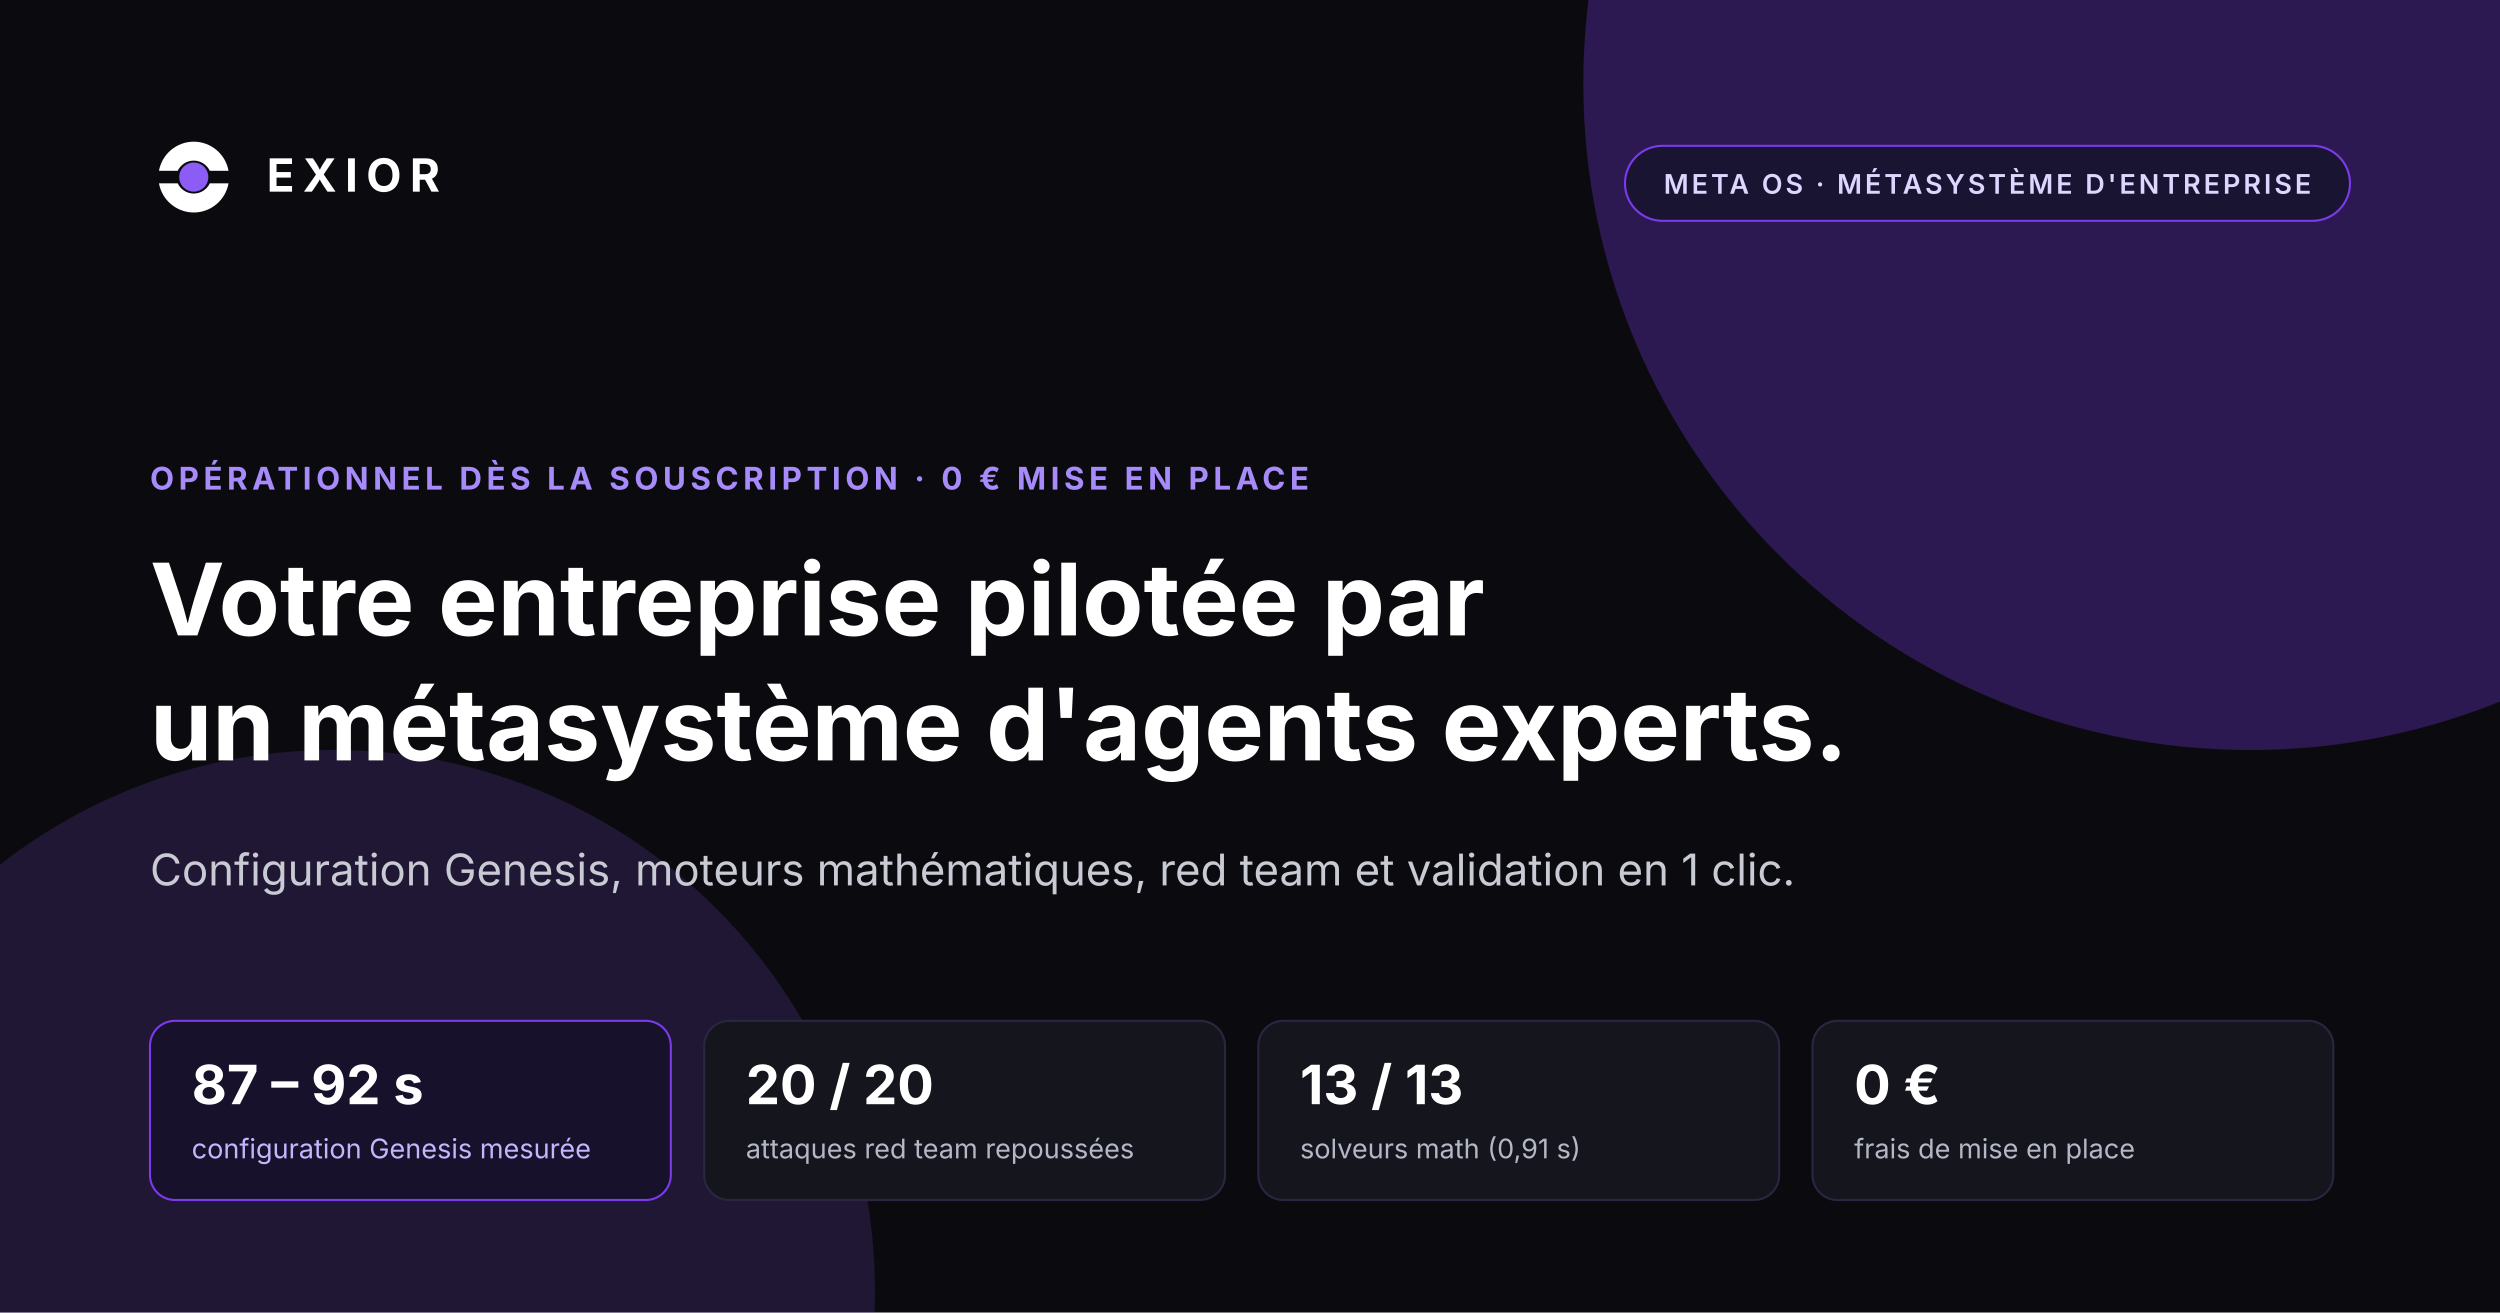
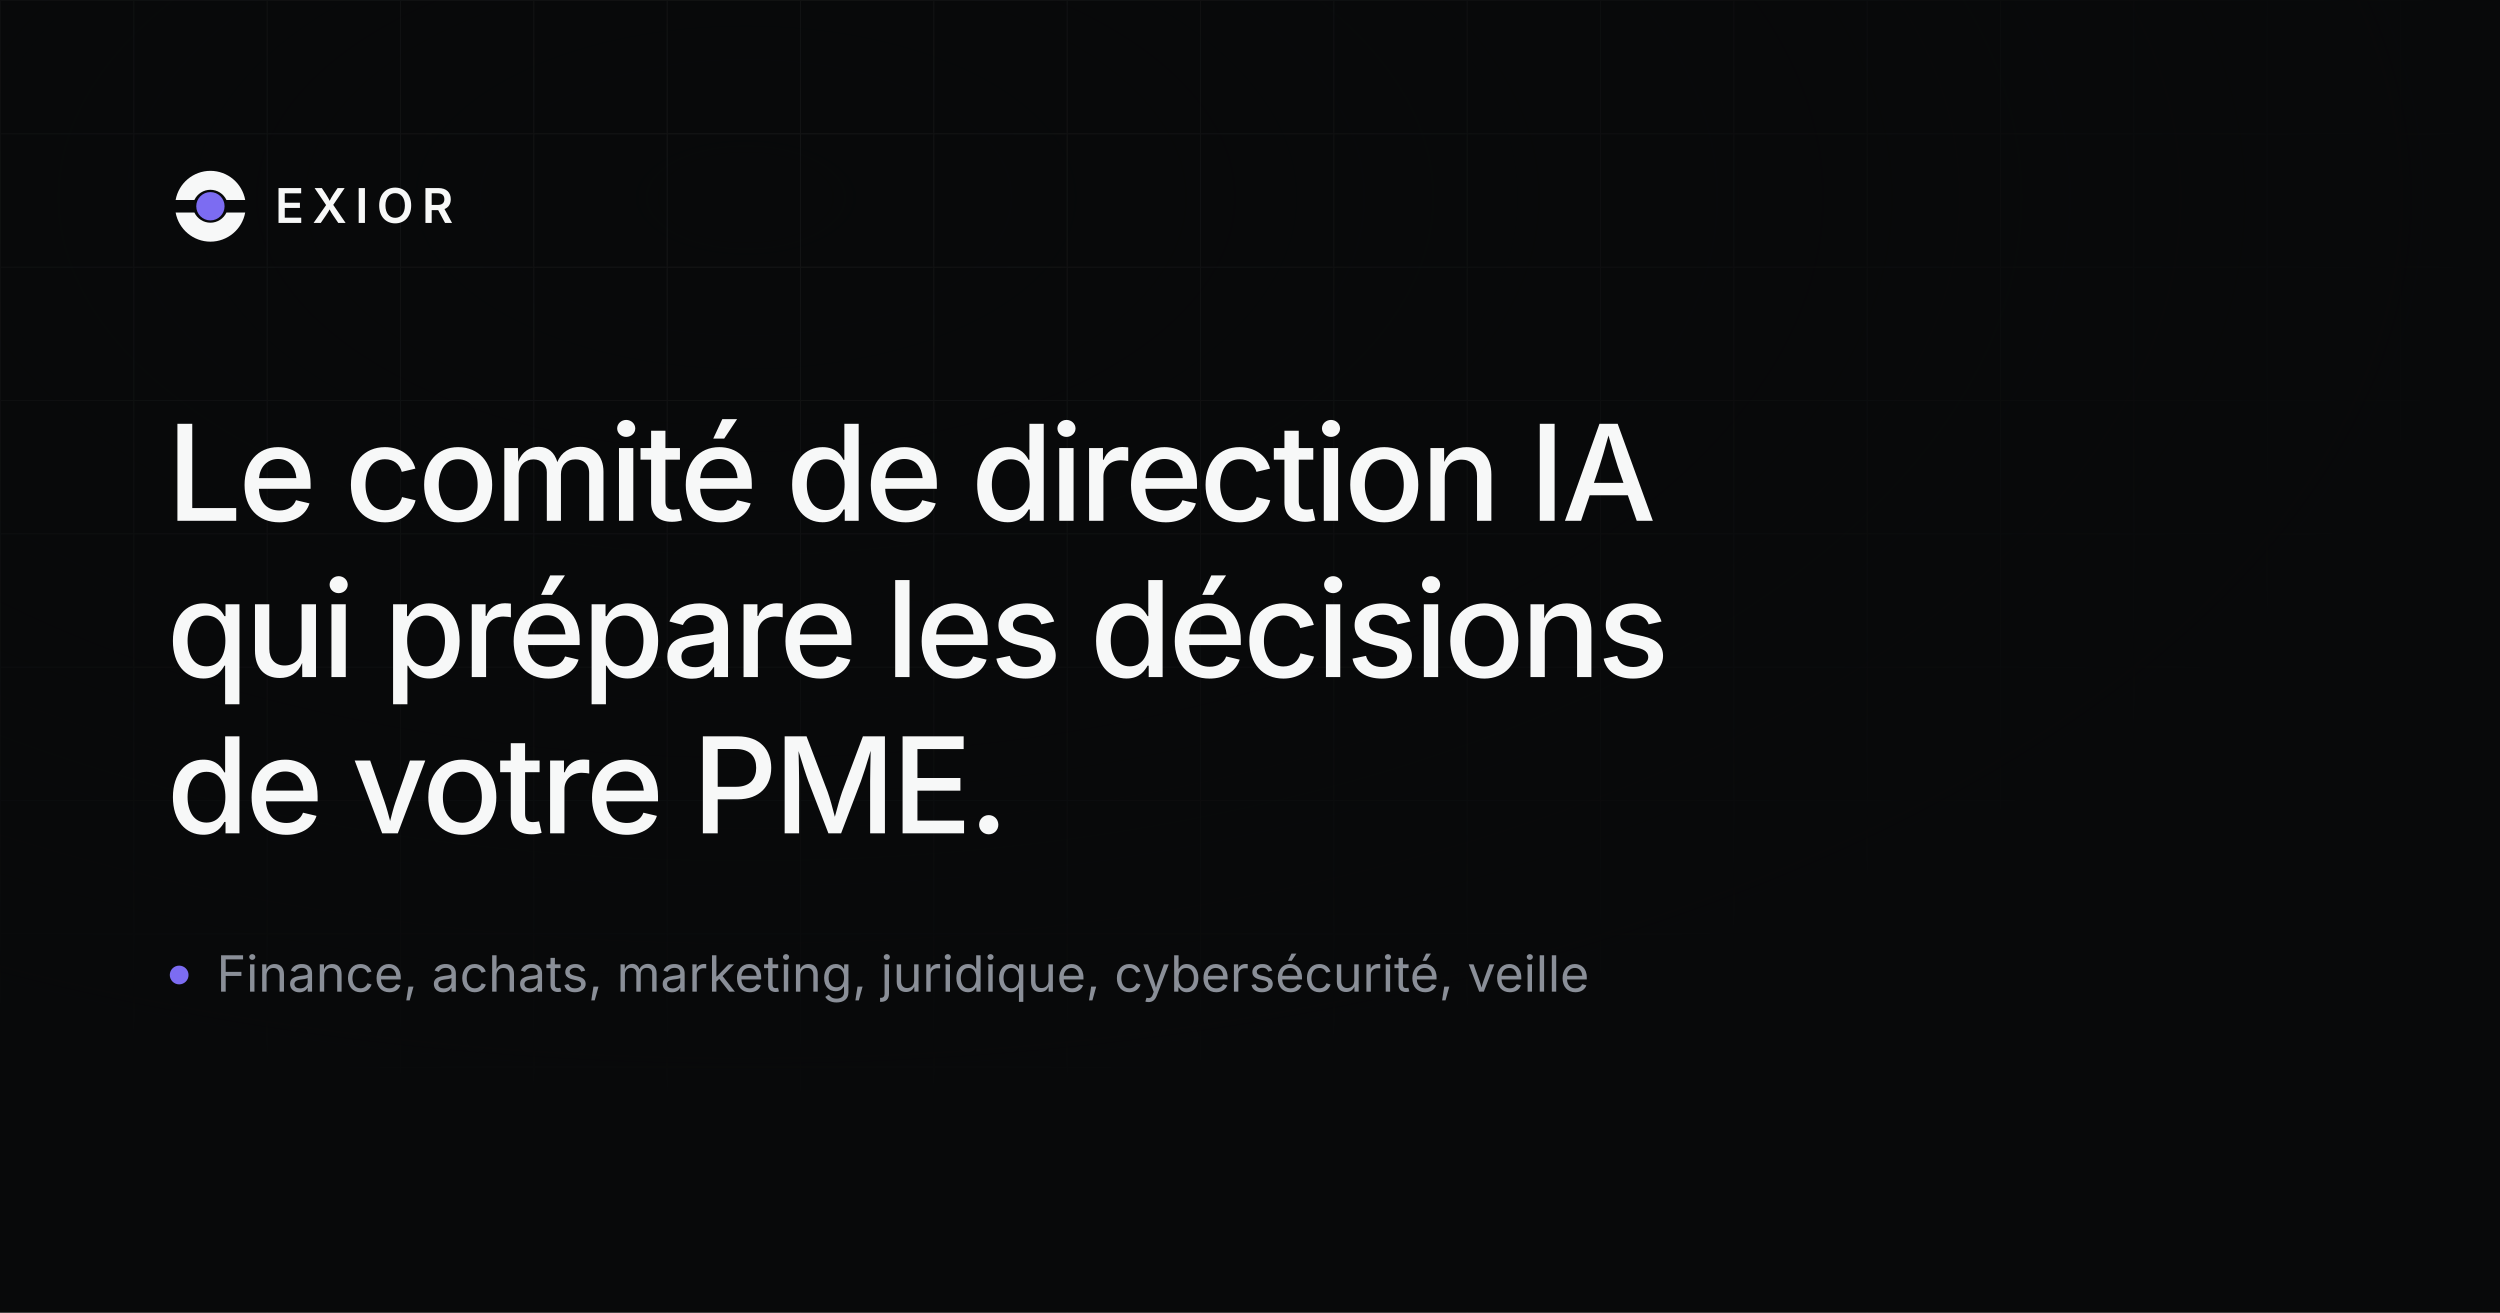
<svg xmlns="http://www.w3.org/2000/svg" width="1200" height="630" viewBox="0 0 1200 630">
-   <rect width="1200" height="630" fill="#0B0B0F" />
-   <circle cx="1080" cy="40" r="320" fill="#7C3AED" fill-opacity="0.30" />
-   <circle cx="160" cy="620" r="260" fill="#8B5CF6" fill-opacity="0.16" />
-   <g transform="translate(72,64)">
-     <path d="M21 4A17 17 0 0 1 37.7 18H28.7A8.5 8.5 0 0 0 13.3 18H4.3A17 17 0 0 1 21 4Z" fill="#FFFFFF" />
-     <path d="M21 38A17 17 0 0 1 4.3 24H13.3A8.5 8.5 0 0 0 28.7 24H37.7A17 17 0 0 1 21 38Z" fill="#FFFFFF" />
-     <circle cx="21" cy="21" r="7" fill="#8B5CF6" />
-     <text x="56" y="28" font-family="Inter, ui-sans-serif, system-ui, sans-serif" font-size="22" font-weight="700" letter-spacing="4" fill="#FFFFFF">EXIOR</text>
+   <rect width="1200" height="630" fill="#08090A" />
+   <defs>
+     <pattern id="g" width="64" height="64" patternUnits="userSpaceOnUse">
+       <path d="M 64 0 L 0 0 0 64" fill="none" stroke="rgba(255,255,255,0.045)" stroke-width="1" />
+     </pattern>
+     <radialGradient id="m" cx="30%" cy="15%" r="70%">
+       <stop offset="0%" stop-color="#08090A" stop-opacity="0" />
+       <stop offset="100%" stop-color="#08090A" stop-opacity="1" />
+     </radialGradient>
+   </defs>
+   <rect width="1200" height="630" fill="url(#g)" />
+   <rect width="1200" height="630" fill="url(#m)" />
+   <g transform="translate(80,78)">
+     <path d="M21 4A17 17 0 0 1 37.7 18H28.7A8.5 8.5 0 0 0 13.3 18H4.3A17 17 0 0 1 21 4Z" fill="#F7F8F8" />
+     <path d="M21 38A17 17 0 0 1 4.3 24H13.3A8.5 8.5 0 0 0 28.7 24H37.7A17 17 0 0 1 21 38Z" fill="#F7F8F8" />
+     <circle cx="21" cy="21" r="6.8" fill="#7C6CF2" />
+     <text x="52" y="29" font-family="Inter, ui-sans-serif, system-ui, sans-serif" font-size="23" font-weight="600" letter-spacing="4" fill="#F7F8F8">EXIOR</text>
  </g>
-   <rect x="780" y="70" width="348" height="36" rx="18" fill="#1A1433" stroke="#7C3AED" />
-   <text x="954" y="93" text-anchor="middle" font-family="Inter, ui-sans-serif, system-ui, sans-serif" font-size="13" font-weight="600" letter-spacing="1.4" fill="#DDD6FE">META OS  ·  MÉTASYSTÈME D'ENTREPRISE</text>
-   <text x="72" y="235" font-family="Inter, ui-sans-serif, system-ui, sans-serif" font-size="15" font-weight="700" letter-spacing="2.2" fill="#A78BFA">OPÉRATIONNEL DÈS LA SOUSCRIPTION  ·  0 € MISE EN PLACE</text>
-   <text x="72" y="305" font-family="Inter, ui-sans-serif, system-ui, sans-serif" font-size="48" font-weight="700" fill="#FFFFFF">Votre entreprise pilotée par</text>
-   <text x="72" y="365" font-family="Inter, ui-sans-serif, system-ui, sans-serif" font-size="48" font-weight="700" fill="#FFFFFF">un métasystème d'agents experts.</text>
-   <text x="72" y="425" font-family="Inter, ui-sans-serif, system-ui, sans-serif" font-size="21" fill="#C8CAD4">Configuration Genesis, moteurs mathématiques, red team et validation en 1 clic.</text>
-   <g font-family="Inter, ui-sans-serif, system-ui, sans-serif">
-     <rect x="72" y="490" width="250" height="86" rx="12" fill="#17112B" stroke="#7C3AED" />
-     <text x="92" y="530" font-size="26" font-weight="700" fill="#FFFFFF">87 – 92 s</text>
-     <text x="92" y="556" font-size="13" fill="#C4B5FD">configuration Genesis mesurée</text>
-     <rect x="338" y="490" width="250" height="86" rx="12" fill="#14151D" stroke="#2A2640" />
-     <text x="358" y="530" font-size="26" font-weight="700" fill="#FFFFFF">20 / 20</text>
-     <text x="358" y="556" font-size="13" fill="#B4B7C5">attaques red team repoussées</text>
-     <rect x="604" y="490" width="250" height="86" rx="12" fill="#14151D" stroke="#2A2640" />
-     <text x="624" y="530" font-size="26" font-weight="700" fill="#FFFFFF">13 / 13</text>
-     <text x="624" y="556" font-size="13" fill="#B4B7C5">solveurs math (0,91 s)</text>
-     <rect x="870" y="490" width="250" height="86" rx="12" fill="#14151D" stroke="#2A2640" />
-     <text x="890" y="530" font-size="26" font-weight="700" fill="#FFFFFF">0 €</text>
-     <text x="890" y="556" font-size="13" fill="#B4B7C5">frais de mise en place</text>
-   </g>
+   <text x="80" y="250" font-family="Inter, ui-sans-serif, system-ui, sans-serif" font-size="64" font-weight="540" letter-spacing="-1.8" fill="#F7F8F8">Le comité de direction IA</text>
+   <text x="80" y="325" font-family="Inter, ui-sans-serif, system-ui, sans-serif" font-size="64" font-weight="540" letter-spacing="-1.8" fill="#F7F8F8">qui prépare les décisions</text>
+   <text x="80" y="400" font-family="Inter, ui-sans-serif, system-ui, sans-serif" font-size="64" font-weight="540" letter-spacing="-1.8" fill="#F7F8F8">de votre PME.</text>
+   <circle cx="86" cy="468" r="4.5" fill="#7C6CF2" />
+   <text x="104" y="476" font-family="Inter, ui-sans-serif, system-ui, sans-serif" font-size="24" fill="#8A8F98">Finance, achats, marketing, juridique, cybersécurité, veille</text>
</svg>
